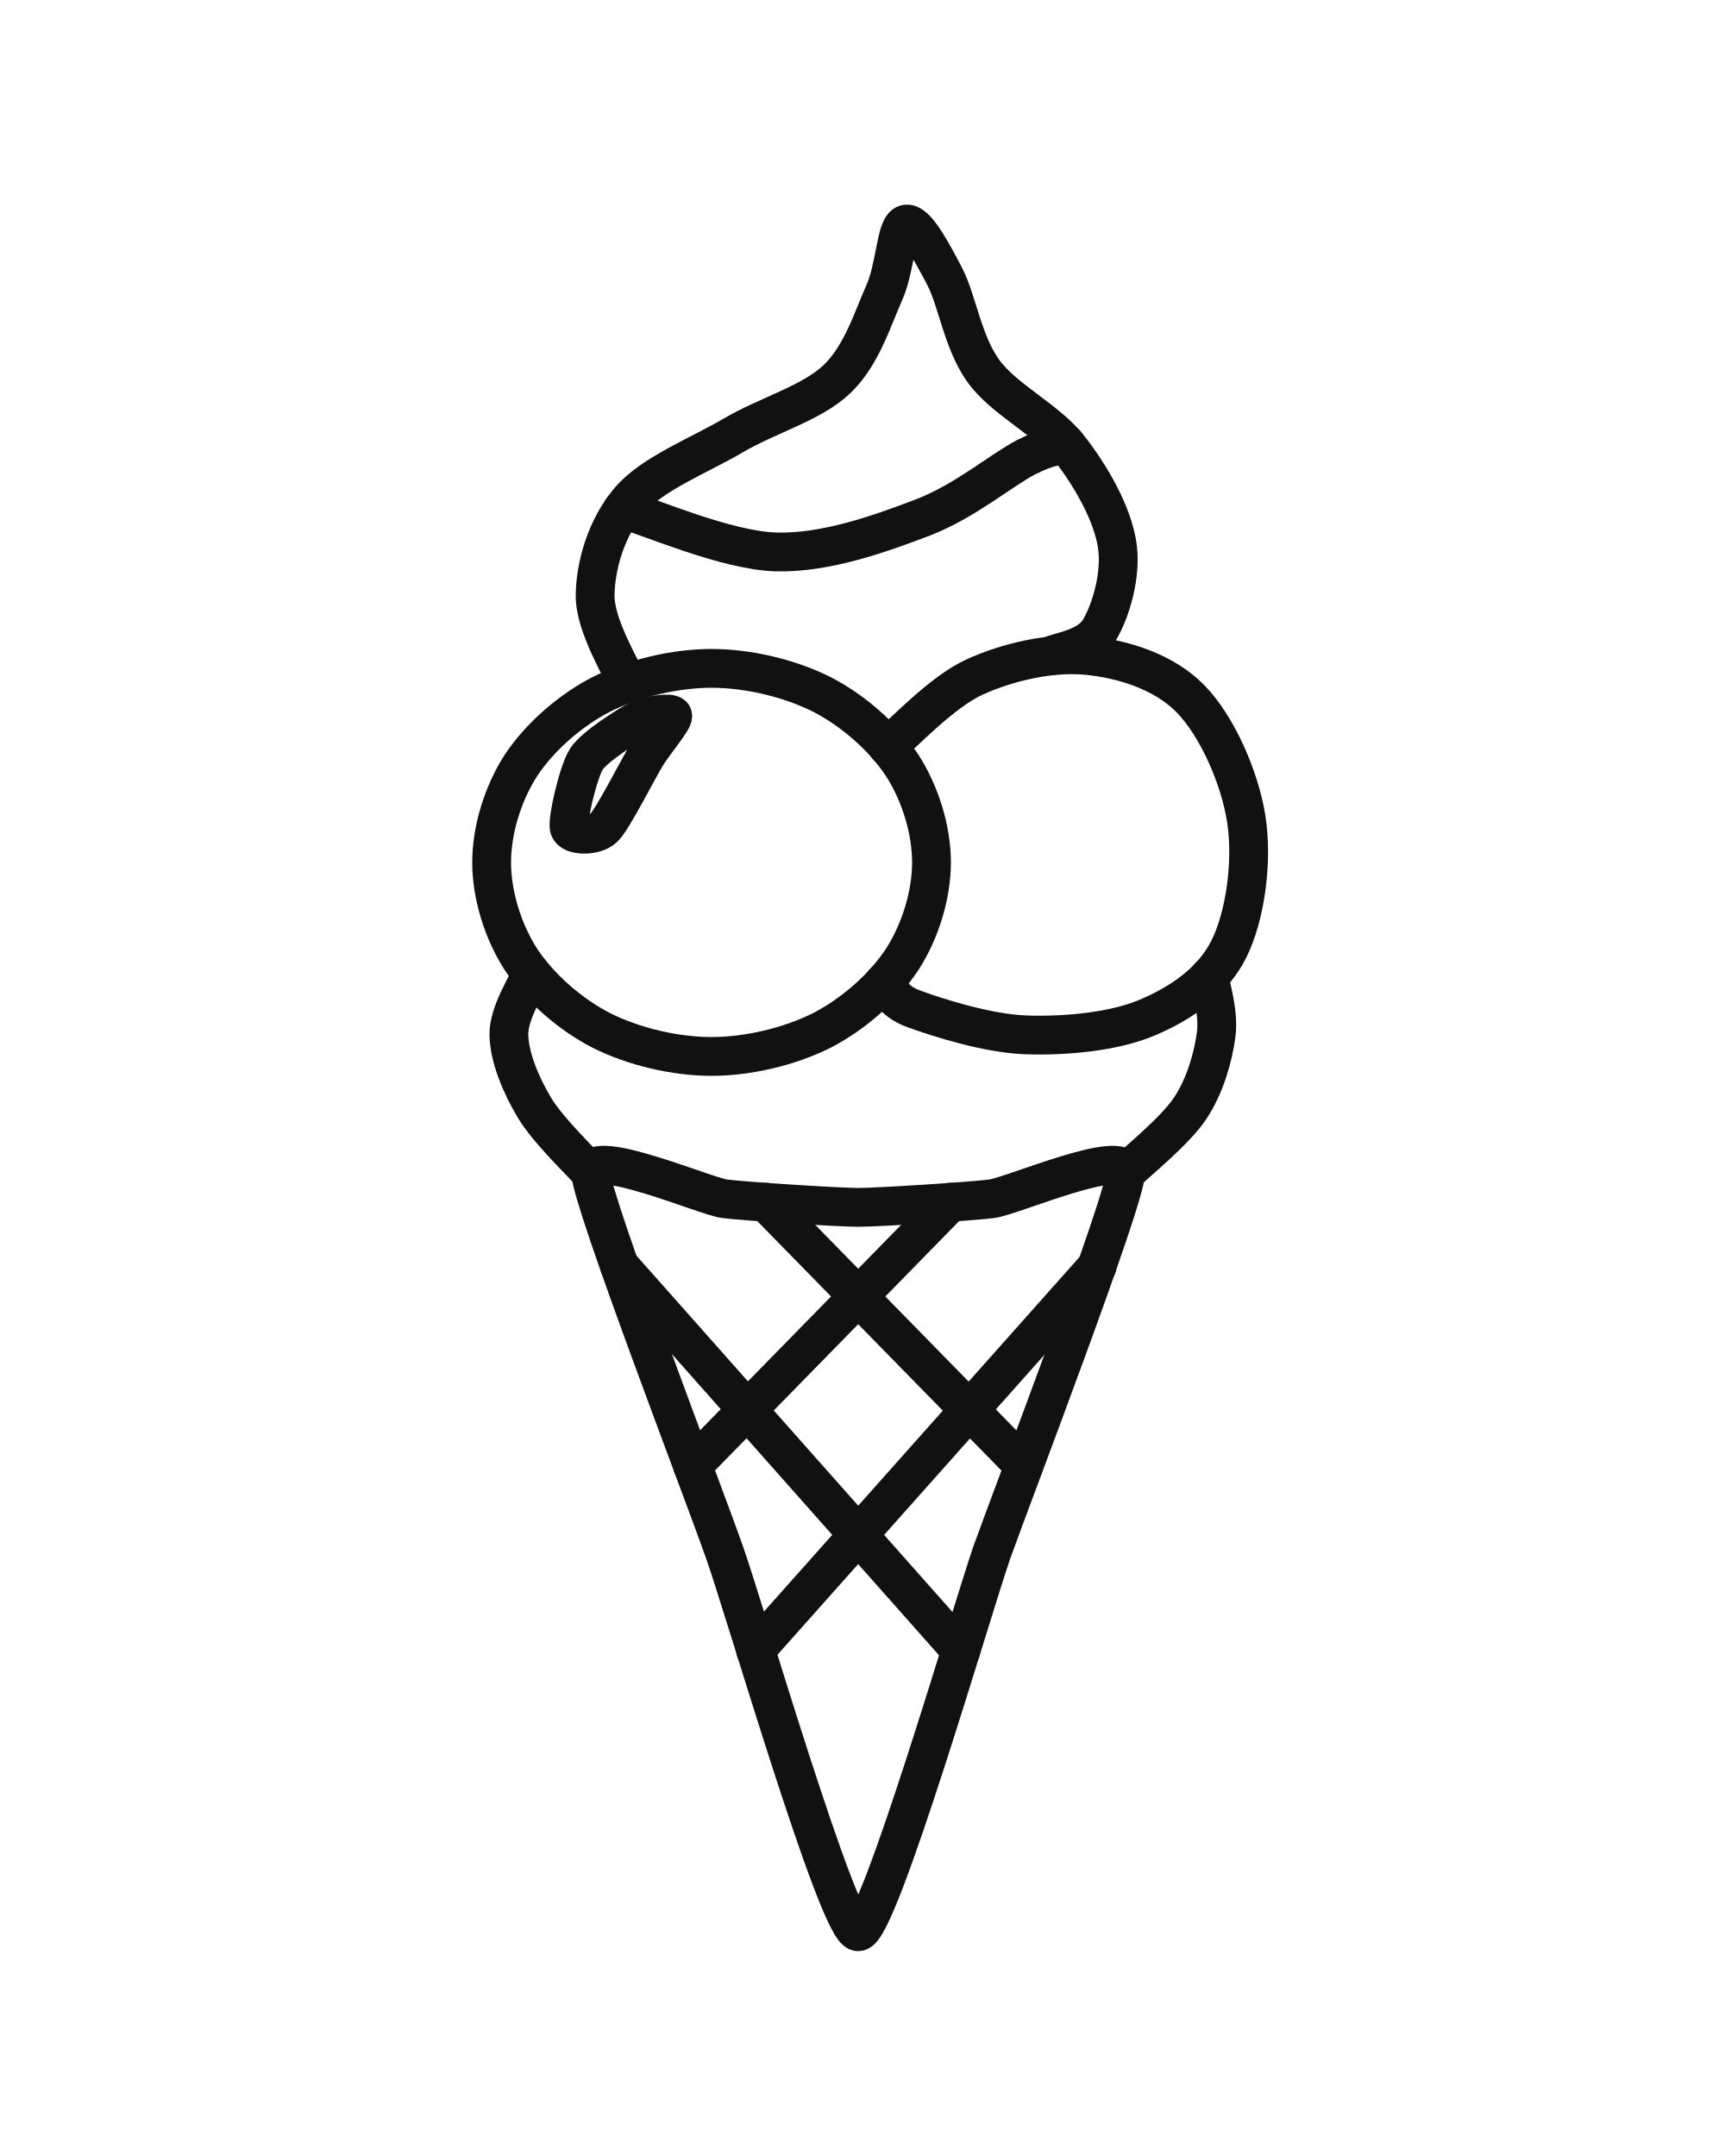
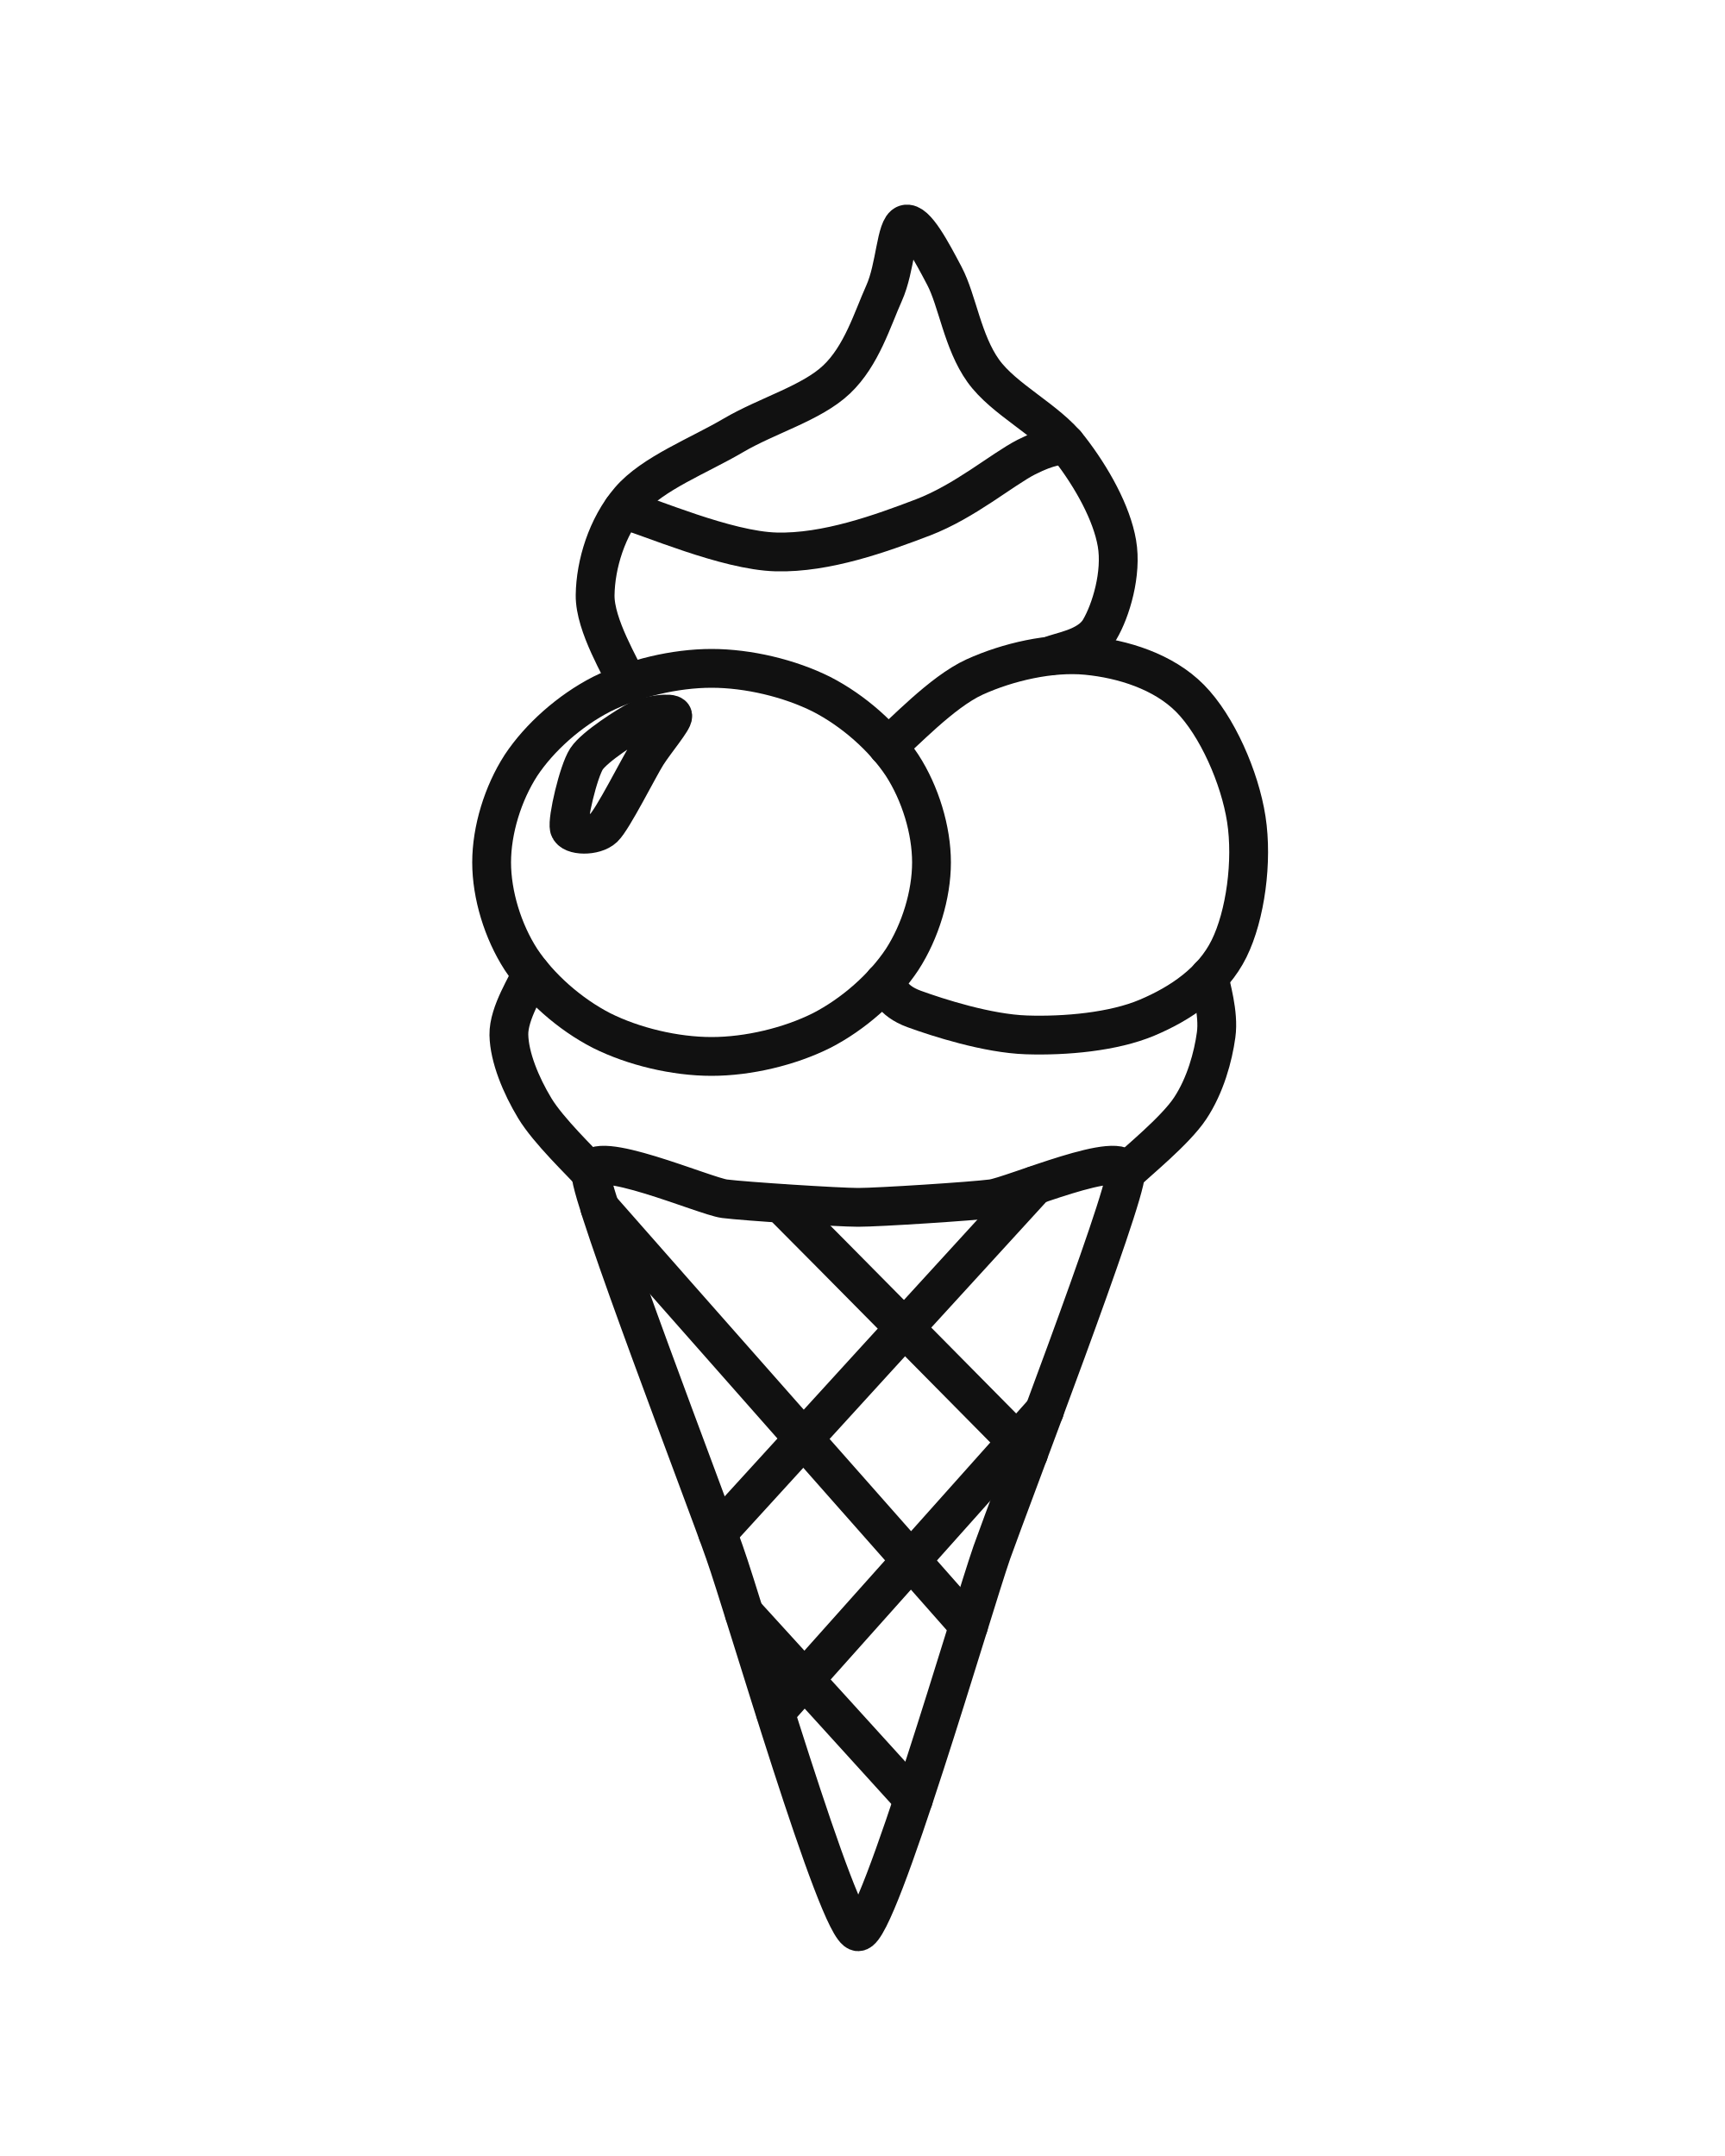
<svg xmlns="http://www.w3.org/2000/svg" viewBox="0 0 400 500" width="400" height="500">
  <rect width="100%" height="100%" fill="#fff" />
  <g fill="none" stroke="#111" stroke-width="9" stroke-linecap="round" stroke-linejoin="round">
    <path d="M 137 272 C 137 265.9, 163.4 277.4, 168 278 C 172.7 278.6, 194.4 280, 199 280 C 203.7 280, 225.4 278.6, 230 278 C 234.7 277.4, 261 265.9, 261 272 C 261 278.2, 234.7 346.8, 230 360 C 225.4 373.2, 203.7 448, 199 448 C 194.4 448, 172.7 373.2, 168 360 C 163.4 346.8, 137 278.2, 137 272" />
-     <path d="M 177.6 278.8 C 187.6 289, 227.5 329.8, 237.4 339.9" />
-     <path d="M 220.4 278.8 C 210.4 289, 170.6 329.7, 160.6 339.9" />
-     <path d="M 143.7 293.6 C 156.9 308.5, 209.6 367.9, 222.8 382.8" />
-     <path d="M 254.4 293.7 C 241.2 308.5, 188.4 367.9, 175.2 382.7" />
+     <path d="M 181.1 279.1 C 190.7 288.7, 228.9 327.4, 238.5 337.1" />
+     <path d="M 139.1 280.1 C 153.3 296.3, 210.3 360.8, 224.6 377" />
+     <path d="M 172.6 374.2 C 179.1 381.3, 205.3 410.1, 211.8 417.3" />
+     <path d="M 240 274.9 C 227.7 288.3, 178.6 342.1, 166.4 355.5" />
+     <path d="M 242.2 327.2 C 231.8 338.8, 190.2 385.5, 179.8 397.1" />
    <path d="M 165 155 C 173.5 155, 183.1 157.3, 190.5 161 C 197.9 164.8, 204.9 171, 209.2 177.5 C 213.4 184, 216 192.5, 216 200 C 216 207.5, 213.4 216, 209.2 222.5 C 204.9 229, 197.9 235.2, 190.5 239 C 183.1 242.7, 173.5 245, 165 245 C 156.5 245, 146.9 242.7, 139.5 239 C 132.1 235.2, 125.1 229, 120.8 222.5 C 116.6 216, 114 207.5, 114 200 C 114 192.5, 116.6 184, 120.8 177.5 C 125.1 171, 132.1 164.8, 139.5 161 C 146.9 157.3, 156.5 155, 165 155" />
    <path d="M 205.8 173.1 C 209.2 170.4, 218.3 160.5, 226 157 C 233.7 153.5, 243.7 151.2, 252 152 C 260.3 152.8, 269.8 155.7, 276 162 C 282.2 168.3, 287.5 180.3, 289 190 C 290.5 199.7, 288.8 212.3, 285 220 C 281.2 227.7, 273.8 232.7, 266 236 C 258.2 239.3, 247 240.3, 238 240 C 229 239.7, 217.5 236, 212 234 C 206.5 232, 206.2 228.9, 205 227.8" />
    <path d="M 137 272 C 134.8 269.5, 127.2 262.3, 124 257 C 120.8 251.7, 118.1 245.2, 118 240 C 117.9 234.8, 122.4 228.2, 123.2 225.8" />
    <path d="M 261 272 C 263.5 269.5, 272.5 262.3, 276 257 C 279.5 251.7, 281.3 245.1, 282 240 C 282.7 234.9, 280.7 228.8, 280.4 226.5" />
    <path d="M 145.5 158.5 C 144.2 155.1, 137.9 145.1, 138 138 C 138.1 130.9, 140.7 122.2, 146 116 C 151.3 109.8, 162 105.7, 170 101 C 178 96.3, 188.2 93.5, 194 88 C 199.8 82.5, 202.3 74, 205 68 C 207.7 62, 207.7 52.7, 210 52 C 212.3 51.3, 216 58.3, 219 64 C 222 69.7, 223.2 79.3, 228 86 C 232.8 92.7, 242.8 97.3, 248 104 C 253.2 110.7, 257.8 119, 259 126 C 260.2 133, 257.6 141.6, 255 146 C 252.4 150.4, 245.5 151.1, 243.6 152.1" />
    <path d="M 144.4 118.1 C 150.3 119.7, 168.4 127.7, 180 128 C 191.6 128.3, 204.3 123.7, 214 120 C 223.7 116.3, 232.5 108.8, 238 106 C 243.5 103.2, 245.6 103.5, 247.2 103" />
    <path d="M 132 192 C 131.5 190.1, 134.1 178.9, 136 176 C 137.9 173.1, 145.7 168.2, 148 167 C 150.3 165.8, 155.8 165.1, 156 166 C 156.2 166.9, 151.9 172, 150 175 C 148.1 178, 142.1 190, 140 192 C 137.9 194, 132.5 193.9, 132 192" />
  </g>
</svg>
